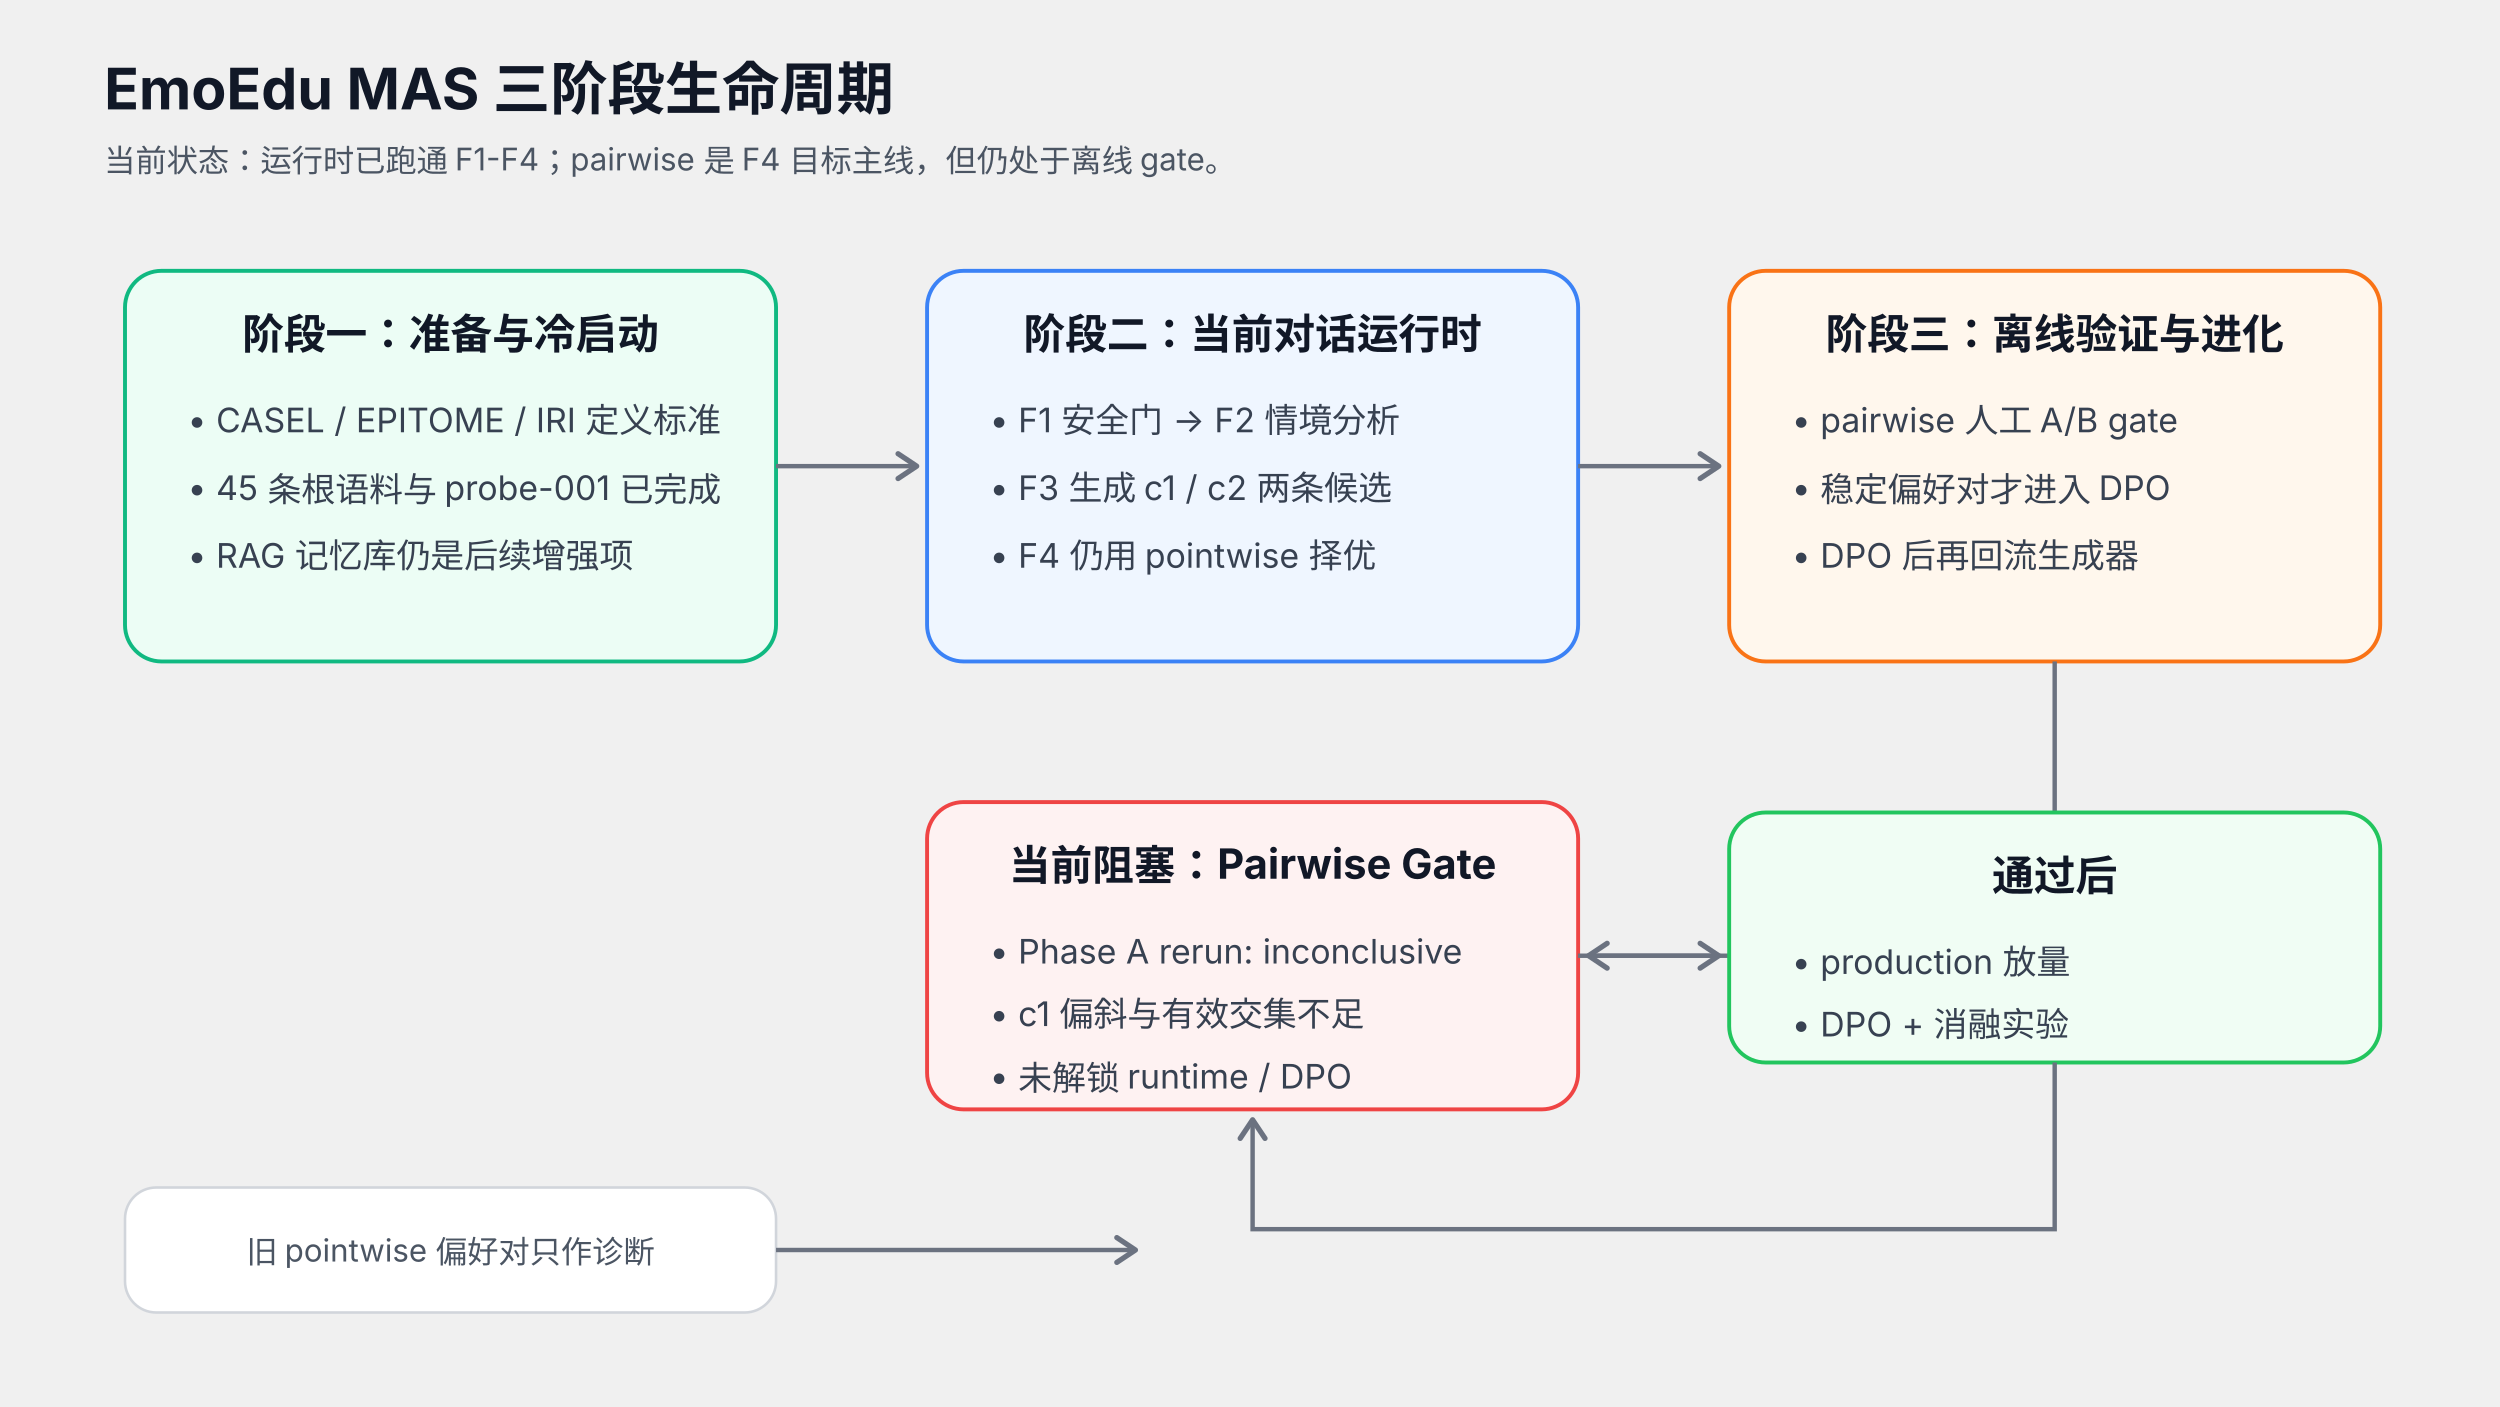
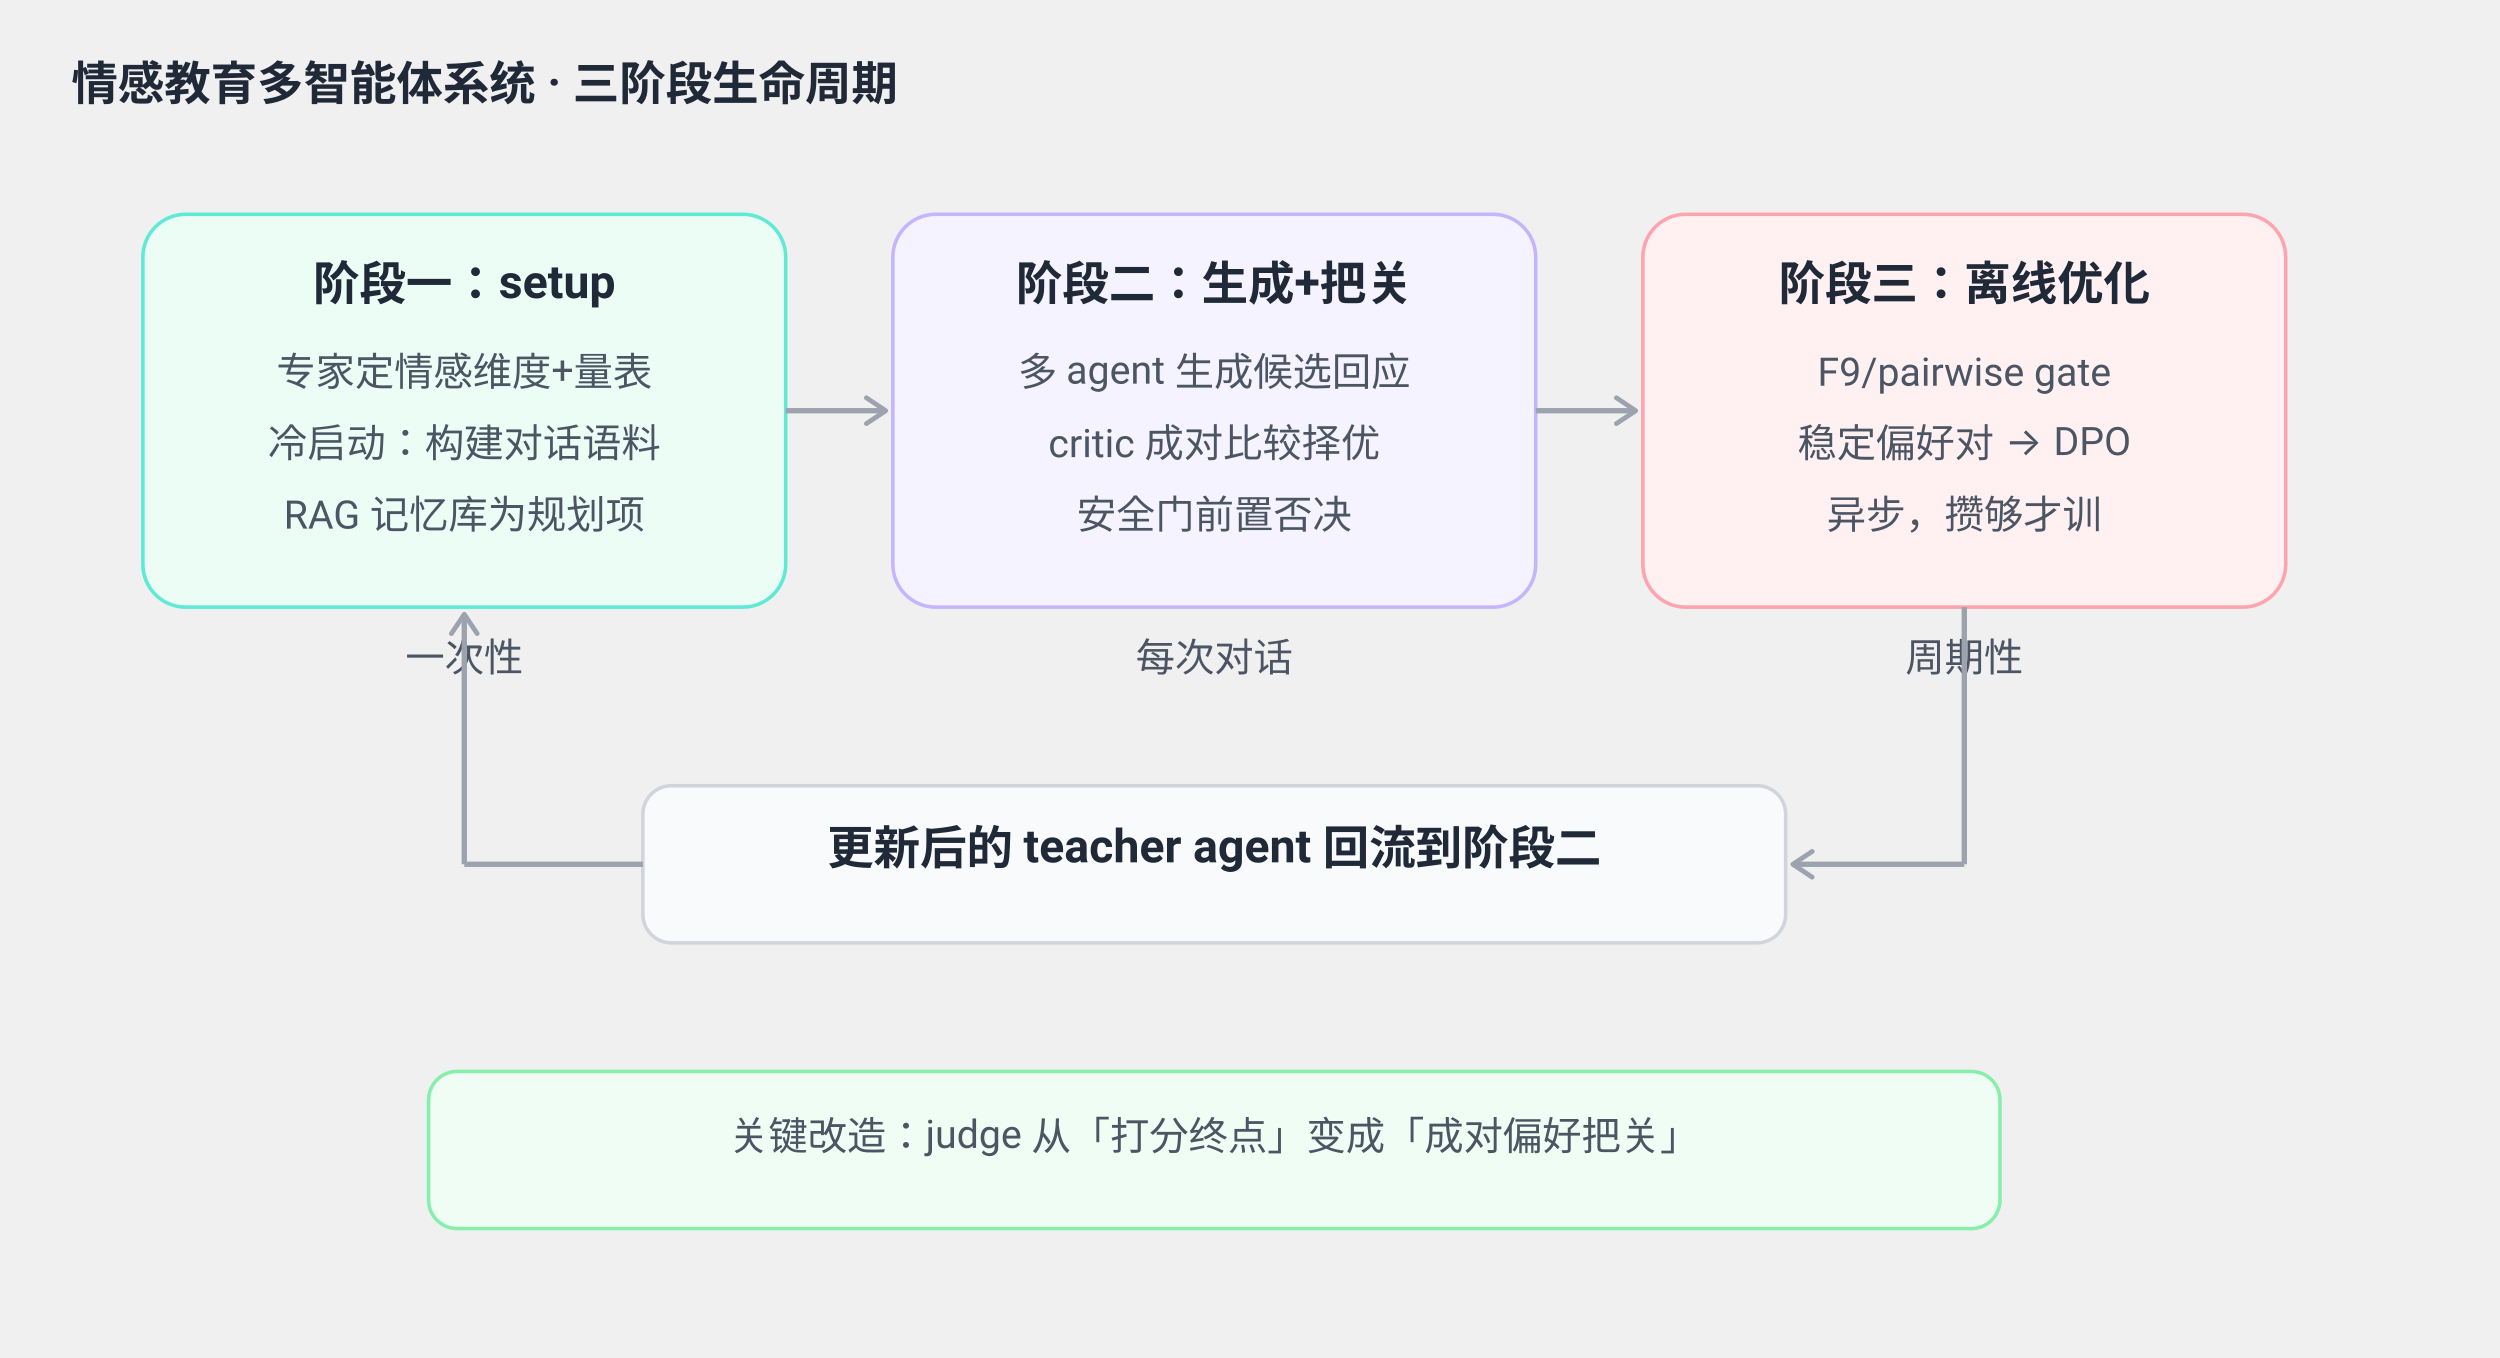
- <svg xmlns="http://www.w3.org/2000/svg" width="960" height="540" viewBox="0 0 960 540" font-family="-apple-system,BlinkMacSystemFont,'Segoe UI','Microsoft YaHei',sans-serif">
+ <svg xmlns="http://www.w3.org/2000/svg" width="700" height="380" viewBox="0 0 700 380" font-family="-apple-system,BlinkMacSystemFont,'Segoe UI',Roboto,'PingFang SC','Microsoft YaHei',sans-serif">
  <style>
-     .title{font-size:22px;font-weight:700;fill:#111827}
-     .h{font-size:16px;font-weight:700;fill:#111827}
-     .s{font-size:13px;fill:#374151}
-     .note{font-size:12px;fill:#4b5563}
-     .setup{fill:#ecfdf5;stroke:#10b981}
-     .runtime{fill:#eff6ff;stroke:#3b82f6}
-     .offline{fill:#fff7ed;stroke:#f97316}
-     .gate{fill:#fef2f2;stroke:#ef4444}
-     .done{fill:#f0fdf4;stroke:#22c55e}
-     .box{fill:#ffffff;stroke:#d1d5db}
-     .arr{stroke:#6b7280;stroke-width:1.7;fill:none}
-   </style>
+ .th{font-size:13px;font-weight:600;fill:#1f2937}
+ .ts{font-size:11px;fill:#4b5563}
+ .teal{fill:#ecfdf5;stroke:#5eead4}
+ .purple{fill:#f5f3ff;stroke:#c4b5fd}
+ .coral{fill:#fff1f2;stroke:#fda4af}
+ .green{fill:#f0fdf4;stroke:#86efac}
+ .box{fill:#f9fafb;stroke:#d1d5db}
+ .arr{stroke:#9ca3af;stroke-width:1.5;fill:none}
+ </style>
  <defs>
-     <marker id="arrow" viewBox="0 0 10 10" refX="8" refY="5" markerWidth="7" markerHeight="7" orient="auto-start-reverse">
-       <path d="M2 1L8 5L2 9" fill="none" stroke="#6b7280" stroke-width="1.7" stroke-linecap="round" stroke-linejoin="round" />
+     <marker id="a" viewBox="0 0 10 10" refX="8" refY="5" markerWidth="6" markerHeight="6" orient="auto-start-reverse">
+       <path d="M2 1L8 5L2 9" fill="none" stroke="#9ca3af" stroke-width="1.5" stroke-linecap="round" stroke-linejoin="round" />
    </marker>
  </defs>
-   <text class="title" x="40" y="42">EmoEdu MAS 三阶段生命周期</text>
-   <text class="note" x="40" y="66">当前状态：运行时已跑通 F1-F4；pairwise 是 F4 目标主线，但仍处于离线 gate。</text>
-   <rect class="setup" x="48" y="104" width="250" height="150" rx="14" stroke-width="1.5" />
-   <text class="h" x="173" y="134" text-anchor="middle">阶段一：准备与冷启动</text>
-   <text class="s" x="72" y="166">• CASEL / EPITOME / IRI 定义标准</text>
-   <text class="s" x="72" y="192">• 45 条根语料与 probe-001 已完成</text>
-   <text class="s" x="72" y="218">• RAG 记忆库仍是后续增强项</text>
-   <rect class="runtime" x="356" y="104" width="250" height="150" rx="14" stroke-width="1.5" />
-   <text class="h" x="481" y="134" text-anchor="middle">阶段二：当前对话运行时</text>
-   <text class="s" x="380" y="166">• F1 安全门 -&gt; F2 情境分析</text>
-   <text class="s" x="380" y="192">• F3 生成 c1 / c2 两条候选</text>
-   <text class="s" x="380" y="218">• F4 仍用 pointwise 择优</text>
-   <rect class="offline" x="664" y="104" width="250" height="150" rx="14" stroke-width="1.5" />
-   <text class="h" x="789" y="134" text-anchor="middle">阶段三：离线验证与进化</text>
-   <text class="s" x="688" y="166">• pairwise 人工 A/B gate</text>
-   <text class="s" x="688" y="192">• 稳定偏好对才进入 DPO</text>
-   <text class="s" x="688" y="218">• DPO 后再回流生成器</text>
-   <line class="arr" x1="298" y1="179" x2="352" y2="179" marker-end="url(#arrow)" />
-   <line class="arr" x1="606" y1="179" x2="660" y2="179" marker-end="url(#arrow)" />
-   <rect class="gate" x="356" y="308" width="250" height="118" rx="14" stroke-width="1.5" />
-   <text class="h" x="481" y="338" text-anchor="middle">当前阻塞：Pairwise Gate</text>
-   <text class="s" x="380" y="370">• Phase A rerun: inconclusive</text>
-   <text class="s" x="380" y="394">• c1 偏斜与有效交集不足</text>
-   <text class="s" x="380" y="418">• 未解锁 runtime / DPO</text>
-   <path class="arr" d="M789 254 L789 367 L610 367" marker-end="url(#arrow)" />
-   <rect class="done" x="664" y="312" width="250" height="96" rx="14" stroke-width="1.5" />
-   <text class="h" x="789" y="342" text-anchor="middle">通过后</text>
-   <text class="s" x="688" y="374">• production 放量</text>
-   <text class="s" x="688" y="398">• DPO + 消融实验</text>
-   <path class="arr" d="M606 367 L660 367" marker-end="url(#arrow)" />
-   <path class="arr" d="M789 408 L789 472 L481 472 L481 430" marker-end="url(#arrow)" />
-   <rect class="box" x="48" y="456" width="250" height="48" rx="12" stroke-width="1" />
-   <text class="note" x="173" y="485" text-anchor="middle">旧 pointwise 偏好对只作诊断</text>
-   <line class="arr" x1="298" y1="480" x2="436" y2="480" marker-end="url(#arrow)" />
+   <text class="th" x="20" y="28" font-size="15">情感教育多智能体系统 · 三阶段生命周期</text>
+   <rect class="teal" x="40" y="60" width="180" height="110" rx="12" stroke-width="1" />
+   <text class="th" x="130" y="84" text-anchor="middle">阶段一：setup</text>
+   <text class="ts" x="130" y="108" text-anchor="middle">专家定情感维度+量表</text>
+   <text class="ts" x="130" y="128" text-anchor="middle">冷启动：构建对话语料</text>
+   <text class="ts" x="130" y="148" text-anchor="middle">RAG 记忆库为规划项</text>
+   <rect class="purple" x="250" y="60" width="180" height="110" rx="12" stroke-width="1" />
+   <text class="th" x="340" y="84" text-anchor="middle">阶段二：生成+把关</text>
+   <text class="ts" x="340" y="108" text-anchor="middle">多 agent 生成候选回应</text>
+   <text class="ts" x="340" y="128" text-anchor="middle">critic 成对比较择优</text>
+   <text class="ts" x="340" y="148" text-anchor="middle">安全门前置否决</text>
+   <rect class="coral" x="460" y="60" width="180" height="110" rx="12" stroke-width="1" />
+   <text class="th" x="550" y="84" text-anchor="middle">阶段三：离线优化</text>
+   <text class="ts" x="550" y="108" text-anchor="middle">F9/pairwise gate</text>
+   <text class="ts" x="550" y="128" text-anchor="middle">稳定偏好对 → DPO</text>
+   <text class="ts" x="550" y="148" text-anchor="middle">异步，攒够才训</text>
+   <line x1="220" y1="115" x2="248" y2="115" class="arr" marker-end="url(#a)" />
+   <line x1="430" y1="115" x2="458" y2="115" class="arr" marker-end="url(#a)" />
+   <text class="ts" x="130" y="188" text-anchor="middle">一次性</text>
+   <text class="ts" x="340" y="188" text-anchor="middle">每次对话</text>
+   <text class="ts" x="550" y="188" text-anchor="middle">周期性</text>
+   <rect class="box" x="180" y="220" width="320" height="44" rx="8" stroke-width="1" />
+   <text class="th" x="340" y="242" text-anchor="middle">更新后的 teacher agent 回流到阶段二</text>
+   <line x1="550" y1="170" x2="550" y2="242" class="arr" />
+   <line x1="550" y1="242" x2="502" y2="242" class="arr" marker-end="url(#a)" />
+   <line x1="180" y1="242" x2="130" y2="242" class="arr" />
+   <line x1="130" y1="242" x2="130" y2="172" class="arr" marker-end="url(#a)" />
+   <rect class="green" x="120" y="300" width="440" height="44" rx="8" stroke-width="1" />
+   <text class="ts" x="340" y="322" text-anchor="middle">关键改造：judge 从「打分终点」变成「成对偏好把关」</text>
</svg>
